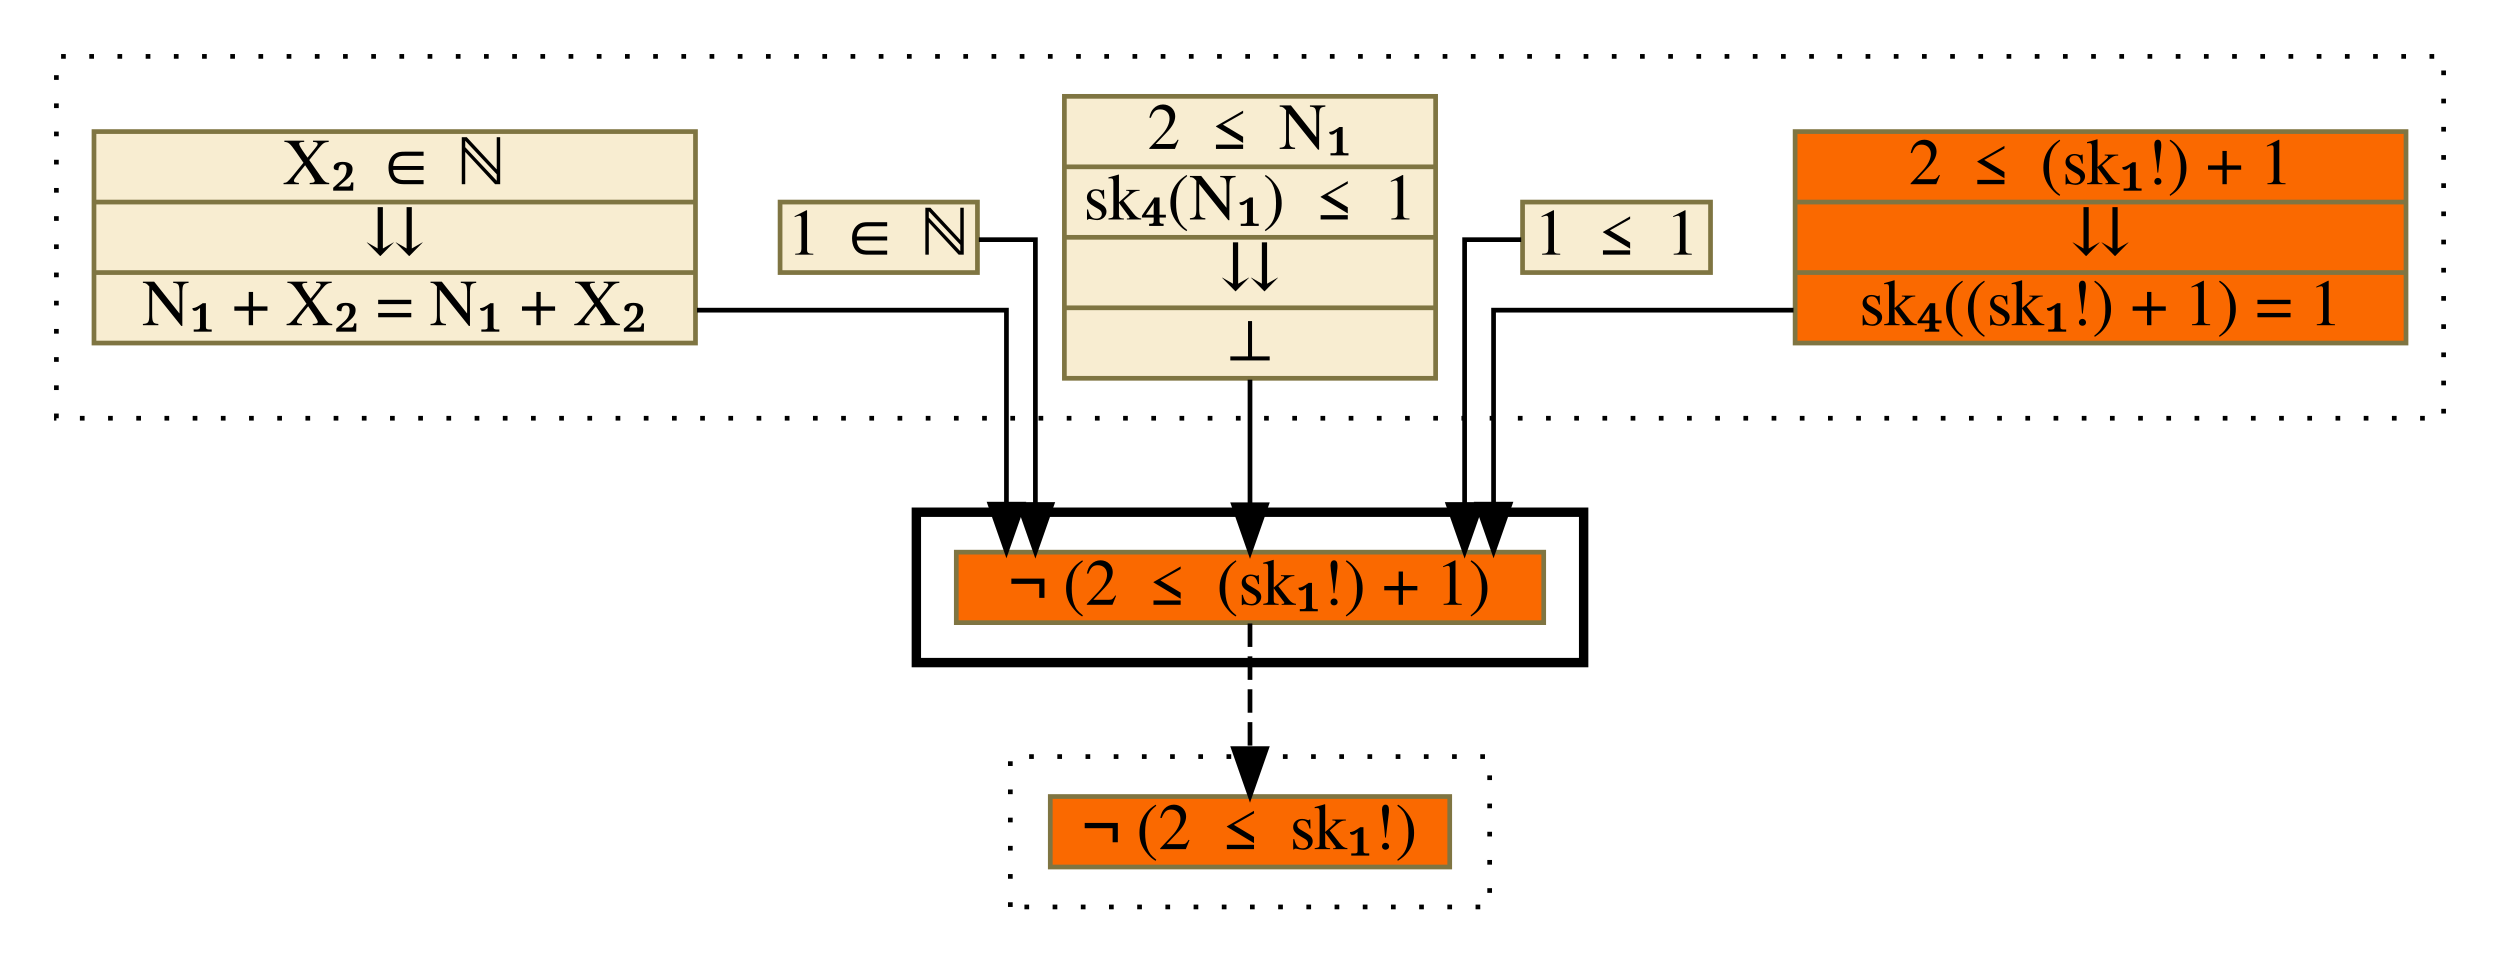
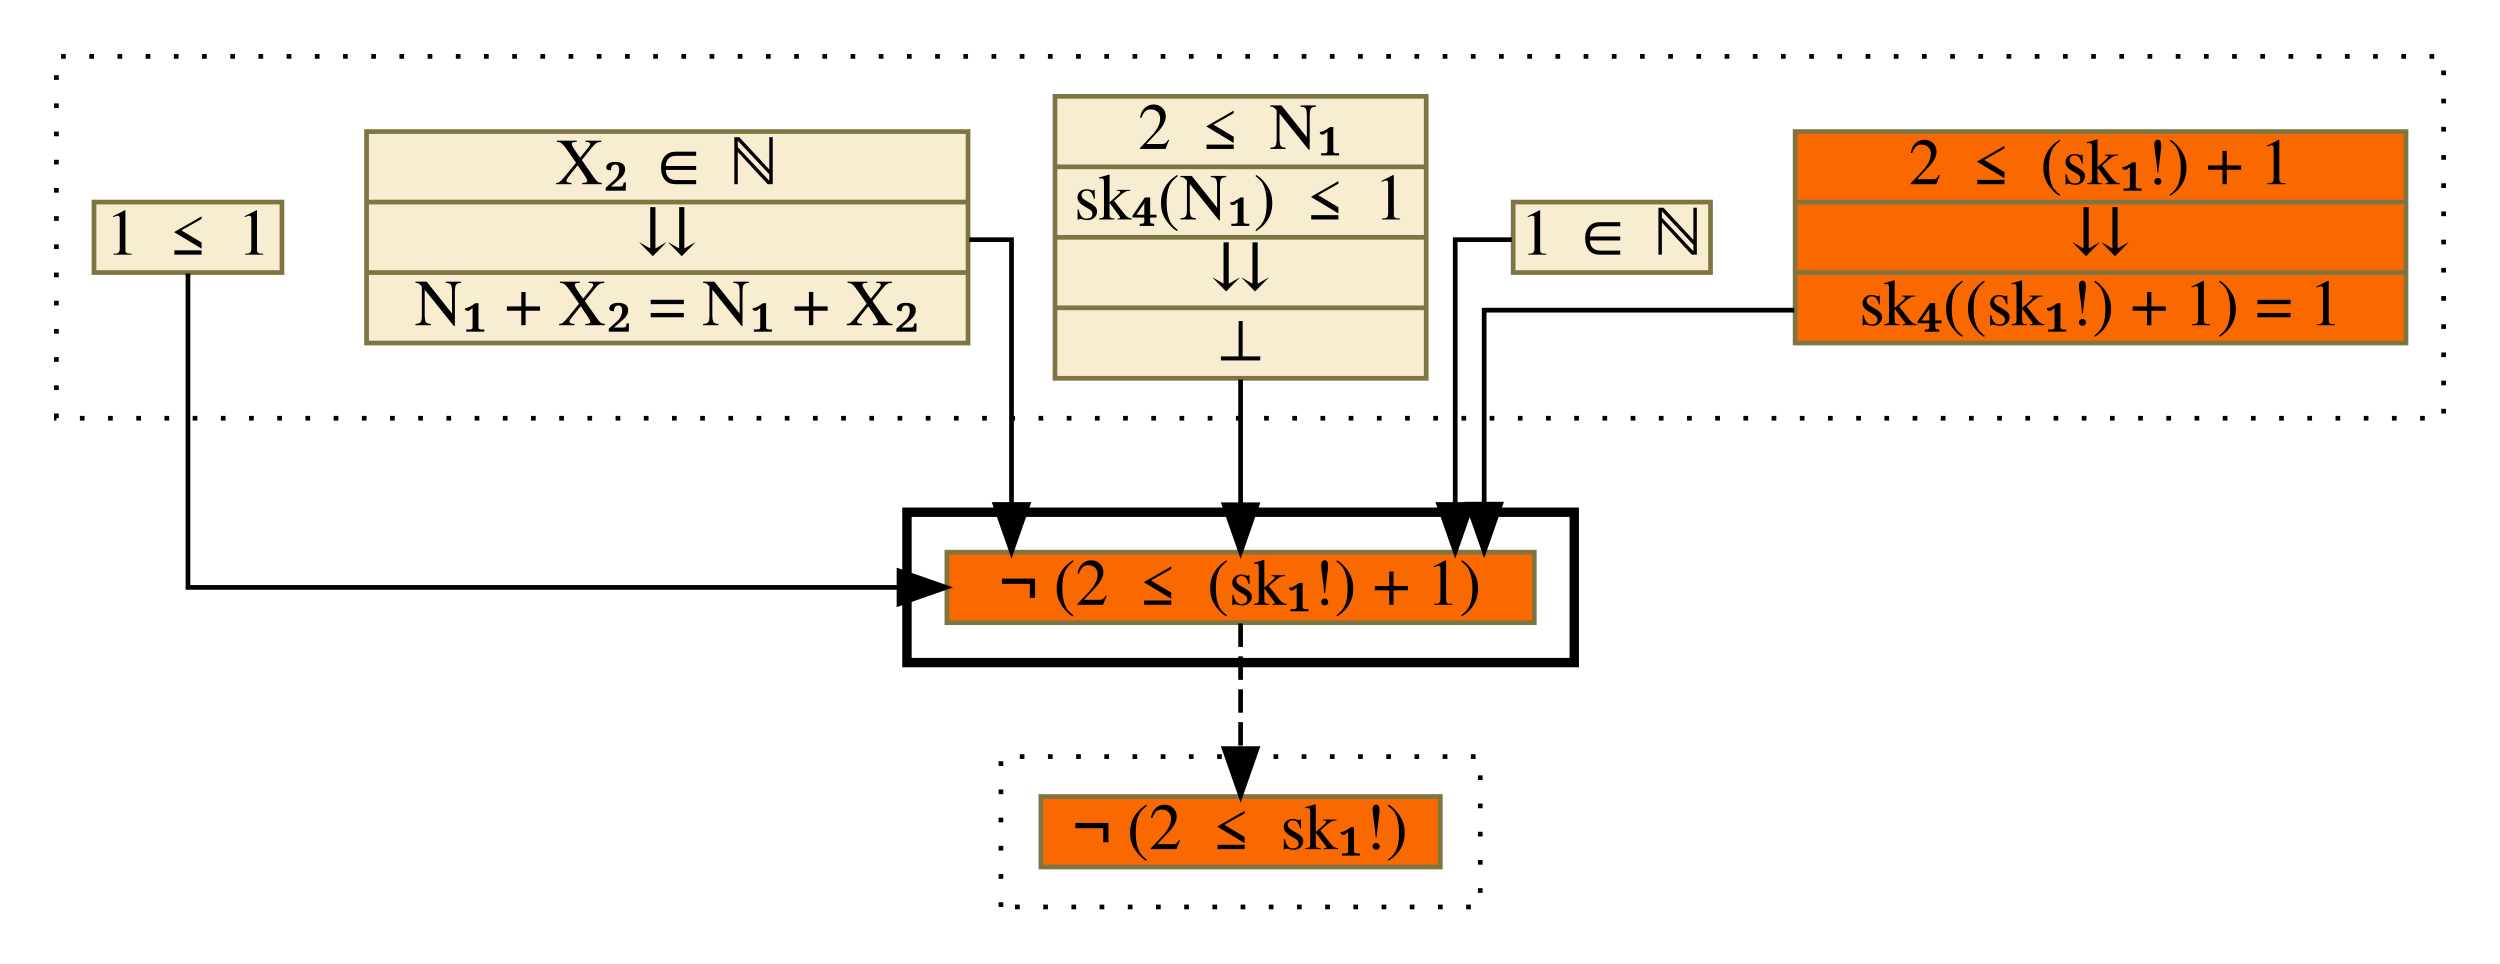
<svg xmlns="http://www.w3.org/2000/svg" xmlns:xlink="http://www.w3.org/1999/xlink" width="532pt" height="205pt" viewBox="0.00 0.00 532.00 205.00">
  <g id="graph0" class="graph" transform="scale(1 1) rotate(0) translate(4 201)">
    <g id="clust1" class="cluster">
      <polygon fill="transparent" stroke="black" stroke-dasharray="1,5" points="8,-112 8,-189 516,-189 516,-112 8,-112" />
    </g>
    <g id="clust2" class="cluster">
-       <polygon fill="transparent" stroke="black" stroke-width="2" points="191,-60 191,-92 333,-92 333,-60 191,-60" />
+       <polygon fill="transparent" stroke="black" stroke-width="2" points="189,-60 189,-92 331,-92 331,-60 189,-60" />
    </g>
    <g id="clust3" class="cluster">
-       <polygon fill="transparent" stroke="black" stroke-dasharray="1,5" points="211,-8 211,-40 313,-40 313,-8 211,-8" />
+       <polygon fill="transparent" stroke="black" stroke-dasharray="1,5" points="209,-8 209,-40 311,-40 311,-8 209,-8" />
    </g>
    <g id="node1" class="node">
      <g id="a_node1">
        <a xlink:href="c_0_122.html" xlink:title="{2 ≤ (sk₁!) + 1|⇊|sk₄((sk₁!) + 1) = 1}" target="_parent">
          <polygon fill="#fa6900" stroke="#7f7542" points="378,-128 378,-173 508,-173 508,-128 378,-128" />
          <text text-anchor="middle" x="443" y="-161.8" font-family="Times,serif" font-size="14.00">2 ≤ (sk₁!) + 1</text>
          <polyline fill="none" stroke="#7f7542" points="378,-158 508,-158 " />
          <text text-anchor="middle" x="443" y="-146.8" font-family="Times,serif" font-size="14.00">⇊</text>
          <polyline fill="none" stroke="#7f7542" points="378,-143 508,-143 " />
          <text text-anchor="middle" x="443" y="-131.8" font-family="Times,serif" font-size="14.00">sk₄((sk₁!) + 1) = 1</text>
        </a>
      </g>
    </g>
    <g id="node6" class="node">
      <g id="a_node6">
        <a xlink:href="c_0_135.html" xlink:title="{¬ (2 ≤ (sk₁!) + 1)}" target="_parent">
-           <polygon fill="#fa6900" stroke="#7f7542" points="199.5,-68.5 199.5,-83.5 324.5,-83.5 324.5,-68.5 199.5,-68.5" />
-           <text text-anchor="middle" x="262" y="-72.3" font-family="Times,serif" font-size="14.00">¬ (2 ≤ (sk₁!) + 1)</text>
+           <polygon fill="#fa6900" stroke="#7f7542" points="197.5,-68.5 197.5,-83.5 322.5,-83.5 322.5,-68.5 197.5,-68.5" />
+           <text text-anchor="middle" x="260" y="-72.3" font-family="Times,serif" font-size="14.00">¬ (2 ≤ (sk₁!) + 1)</text>
        </a>
      </g>
    </g>
    <g id="edge1" class="edge">
-       <path fill="none" stroke="black" d="M377.66,-135C345.62,-135 313.83,-135 313.83,-135 313.83,-135 313.83,-93.71 313.83,-93.71" />
-       <polygon fill="black" stroke="black" points="317.33,-93.71 313.83,-83.71 310.33,-93.71 317.33,-93.71" />
+       <path fill="none" stroke="black" d="M377.8,-135C344.88,-135 311.83,-135 311.83,-135 311.83,-135 311.83,-93.71 311.83,-93.71" />
+       <polygon fill="black" stroke="black" points="315.33,-93.71 311.83,-83.71 308.33,-93.71 315.33,-93.71" />
    </g>
    <g id="node2" class="node">
      <g id="a_node2">
-         <a xlink:href="c_0_113.html" xlink:title="{1 ≤ 1}" target="_parent">
-           <polygon fill="#f8edd1" stroke="#7f7542" points="320,-143 320,-158 360,-158 360,-143 320,-143" />
-           <text text-anchor="middle" x="340" y="-146.8" font-family="Times,serif" font-size="14.00">1 ≤ 1</text>
+         <a xlink:href="c_0_106.html" xlink:title="{1 ∈ ℕ}" target="_parent">
+           <polygon fill="#f8edd1" stroke="#7f7542" points="318,-143 318,-158 360,-158 360,-143 318,-143" />
+           <text text-anchor="middle" x="339" y="-146.8" font-family="Times,serif" font-size="14.00">1 ∈ ℕ</text>
        </a>
      </g>
    </g>
    <g id="edge2" class="edge">
-       <path fill="none" stroke="black" d="M319.71,-150C313.21,-150 307.67,-150 307.67,-150 307.67,-150 307.67,-93.64 307.67,-93.64" />
-       <polygon fill="black" stroke="black" points="311.17,-93.64 307.67,-83.64 304.17,-93.64 311.17,-93.64" />
+       <path fill="none" stroke="black" d="M317.7,-150C311.17,-150 305.67,-150 305.67,-150 305.67,-150 305.67,-93.64 305.67,-93.64" />
+       <polygon fill="black" stroke="black" points="309.17,-93.64 305.67,-83.64 302.17,-93.64 309.17,-93.64" />
    </g>
    <g id="node3" class="node">
      <g id="a_node3">
        <a xlink:href="c_0_109.html" xlink:title="{2 ≤ N₁|sk₄(N₁) ≤ 1|⇊|⊥}" target="_parent">
-           <polygon fill="#f8edd1" stroke="#7f7542" points="222.5,-120.5 222.5,-180.5 301.5,-180.5 301.5,-120.5 222.5,-120.5" />
-           <text text-anchor="middle" x="262" y="-169.3" font-family="Times,serif" font-size="14.00">2 ≤ N₁</text>
-           <polyline fill="none" stroke="#7f7542" points="222.5,-165.5 301.5,-165.5 " />
-           <text text-anchor="middle" x="262" y="-154.3" font-family="Times,serif" font-size="14.00">sk₄(N₁) ≤ 1</text>
-           <polyline fill="none" stroke="#7f7542" points="222.5,-150.5 301.5,-150.5 " />
-           <text text-anchor="middle" x="262" y="-139.3" font-family="Times,serif" font-size="14.00">⇊</text>
-           <polyline fill="none" stroke="#7f7542" points="222.5,-135.5 301.5,-135.5 " />
-           <text text-anchor="middle" x="262" y="-124.3" font-family="Times,serif" font-size="14.00">⊥</text>
+           <polygon fill="#f8edd1" stroke="#7f7542" points="220.5,-120.5 220.5,-180.5 299.5,-180.5 299.5,-120.5 220.5,-120.5" />
+           <text text-anchor="middle" x="260" y="-169.3" font-family="Times,serif" font-size="14.00">2 ≤ N₁</text>
+           <polyline fill="none" stroke="#7f7542" points="220.5,-165.5 299.5,-165.5 " />
+           <text text-anchor="middle" x="260" y="-154.3" font-family="Times,serif" font-size="14.00">sk₄(N₁) ≤ 1</text>
+           <polyline fill="none" stroke="#7f7542" points="220.5,-150.5 299.5,-150.5 " />
+           <text text-anchor="middle" x="260" y="-139.3" font-family="Times,serif" font-size="14.00">⇊</text>
+           <polyline fill="none" stroke="#7f7542" points="220.5,-135.5 299.5,-135.5 " />
+           <text text-anchor="middle" x="260" y="-124.3" font-family="Times,serif" font-size="14.00">⊥</text>
        </a>
      </g>
    </g>
    <g id="edge3" class="edge">
-       <path fill="none" stroke="black" d="M262,-120.2C262,-120.2 262,-93.59 262,-93.59" />
-       <polygon fill="black" stroke="black" points="265.5,-93.59 262,-83.59 258.5,-93.59 265.5,-93.59" />
+       <path fill="none" stroke="black" d="M260,-120.2C260,-120.2 260,-93.59 260,-93.59" />
+       <polygon fill="black" stroke="black" points="263.5,-93.59 260,-83.59 256.5,-93.59 263.5,-93.59" />
    </g>
    <g id="node4" class="node">
      <g id="a_node4">
-         <a xlink:href="c_0_106.html" xlink:title="{1 ∈ ℕ}" target="_parent">
-           <polygon fill="#f8edd1" stroke="#7f7542" points="162,-143 162,-158 204,-158 204,-143 162,-143" />
-           <text text-anchor="middle" x="183" y="-146.8" font-family="Times,serif" font-size="14.00">1 ∈ ℕ</text>
+         <a xlink:href="c_0_125.html" xlink:title="{X₂ ∈ ℕ|⇊|N₁ + X₂ = N₁ + X₂}" target="_parent">
+           <polygon fill="#f8edd1" stroke="#7f7542" points="74,-128 74,-173 202,-173 202,-128 74,-128" />
+           <text text-anchor="middle" x="138" y="-161.8" font-family="Times,serif" font-size="14.00">X₂ ∈ ℕ</text>
+           <polyline fill="none" stroke="#7f7542" points="74,-158 202,-158 " />
+           <text text-anchor="middle" x="138" y="-146.8" font-family="Times,serif" font-size="14.00">⇊</text>
+           <polyline fill="none" stroke="#7f7542" points="74,-143 202,-143 " />
+           <text text-anchor="middle" x="138" y="-131.8" font-family="Times,serif" font-size="14.00">N₁ + X₂ = N₁ + X₂</text>
        </a>
      </g>
    </g>
    <g id="edge4" class="edge">
-       <path fill="none" stroke="black" d="M204.3,-150C210.83,-150 216.33,-150 216.33,-150 216.33,-150 216.33,-93.64 216.33,-93.64" />
-       <polygon fill="black" stroke="black" points="219.83,-93.64 216.33,-83.64 212.83,-93.64 219.83,-93.64" />
+       <path fill="none" stroke="black" d="M202.27,-150C207.74,-150 211.25,-150 211.25,-150 211.25,-150 211.25,-93.64 211.25,-93.64" />
+       <polygon fill="black" stroke="black" points="214.75,-93.64 211.25,-83.64 207.75,-93.64 214.75,-93.64" />
    </g>
    <g id="node5" class="node">
      <g id="a_node5">
-         <a xlink:href="c_0_125.html" xlink:title="{X₂ ∈ ℕ|⇊|N₁ + X₂ = N₁ + X₂}" target="_parent">
-           <polygon fill="#f8edd1" stroke="#7f7542" points="16,-128 16,-173 144,-173 144,-128 16,-128" />
-           <text text-anchor="middle" x="80" y="-161.8" font-family="Times,serif" font-size="14.00">X₂ ∈ ℕ</text>
-           <polyline fill="none" stroke="#7f7542" points="16,-158 144,-158 " />
-           <text text-anchor="middle" x="80" y="-146.8" font-family="Times,serif" font-size="14.00">⇊</text>
-           <polyline fill="none" stroke="#7f7542" points="16,-143 144,-143 " />
-           <text text-anchor="middle" x="80" y="-131.8" font-family="Times,serif" font-size="14.00">N₁ + X₂ = N₁ + X₂</text>
+         <a xlink:href="c_0_113.html" xlink:title="{1 ≤ 1}" target="_parent">
+           <polygon fill="#f8edd1" stroke="#7f7542" points="16,-143 16,-158 56,-158 56,-143 16,-143" />
+           <text text-anchor="middle" x="36" y="-146.8" font-family="Times,serif" font-size="14.00">1 ≤ 1</text>
        </a>
      </g>
    </g>
    <g id="edge5" class="edge">
-       <path fill="none" stroke="black" d="M144.32,-135C177.11,-135 210.17,-135 210.17,-135 210.17,-135 210.17,-93.71 210.17,-93.71" />
-       <polygon fill="black" stroke="black" points="213.67,-93.71 210.17,-83.71 206.67,-93.71 213.67,-93.71" />
+       <path fill="none" stroke="black" d="M36,-142.81C36,-123.77 36,-76 36,-76 36,-76 187.31,-76 187.31,-76" />
+       <polygon fill="black" stroke="black" points="187.31,-79.5 197.31,-76 187.31,-72.5 187.31,-79.5" />
    </g>
    <g id="node7" class="node">
      <g id="a_node7">
        <a xlink:href="c_0_158.html" xlink:title="{¬ (2 ≤ sk₁!)}" target="_parent">
-           <polygon fill="#fa6900" stroke="#7f7542" points="219.5,-16.5 219.5,-31.5 304.5,-31.5 304.5,-16.5 219.5,-16.5" />
-           <text text-anchor="middle" x="262" y="-20.3" font-family="Times,serif" font-size="14.00">¬ (2 ≤ sk₁!)</text>
+           <polygon fill="#fa6900" stroke="#7f7542" points="217.5,-16.5 217.5,-31.5 302.5,-31.5 302.5,-16.5 217.5,-16.5" />
+           <text text-anchor="middle" x="260" y="-20.3" font-family="Times,serif" font-size="14.00">¬ (2 ≤ sk₁!)</text>
        </a>
      </g>
    </g>
    <g id="edge6" class="edge">
-       <path fill="none" stroke="black" stroke-dasharray="5,2" d="M262,-68.33C262,-68.33 262,-41.7 262,-41.7" />
-       <polygon fill="black" stroke="black" points="265.5,-41.7 262,-31.7 258.5,-41.7 265.5,-41.7" />
+       <path fill="none" stroke="black" stroke-dasharray="5,2" d="M260,-68.33C260,-68.33 260,-41.7 260,-41.7" />
+       <polygon fill="black" stroke="black" points="263.5,-41.7 260,-31.7 256.5,-41.7 263.5,-41.7" />
    </g>
  </g>
</svg>
